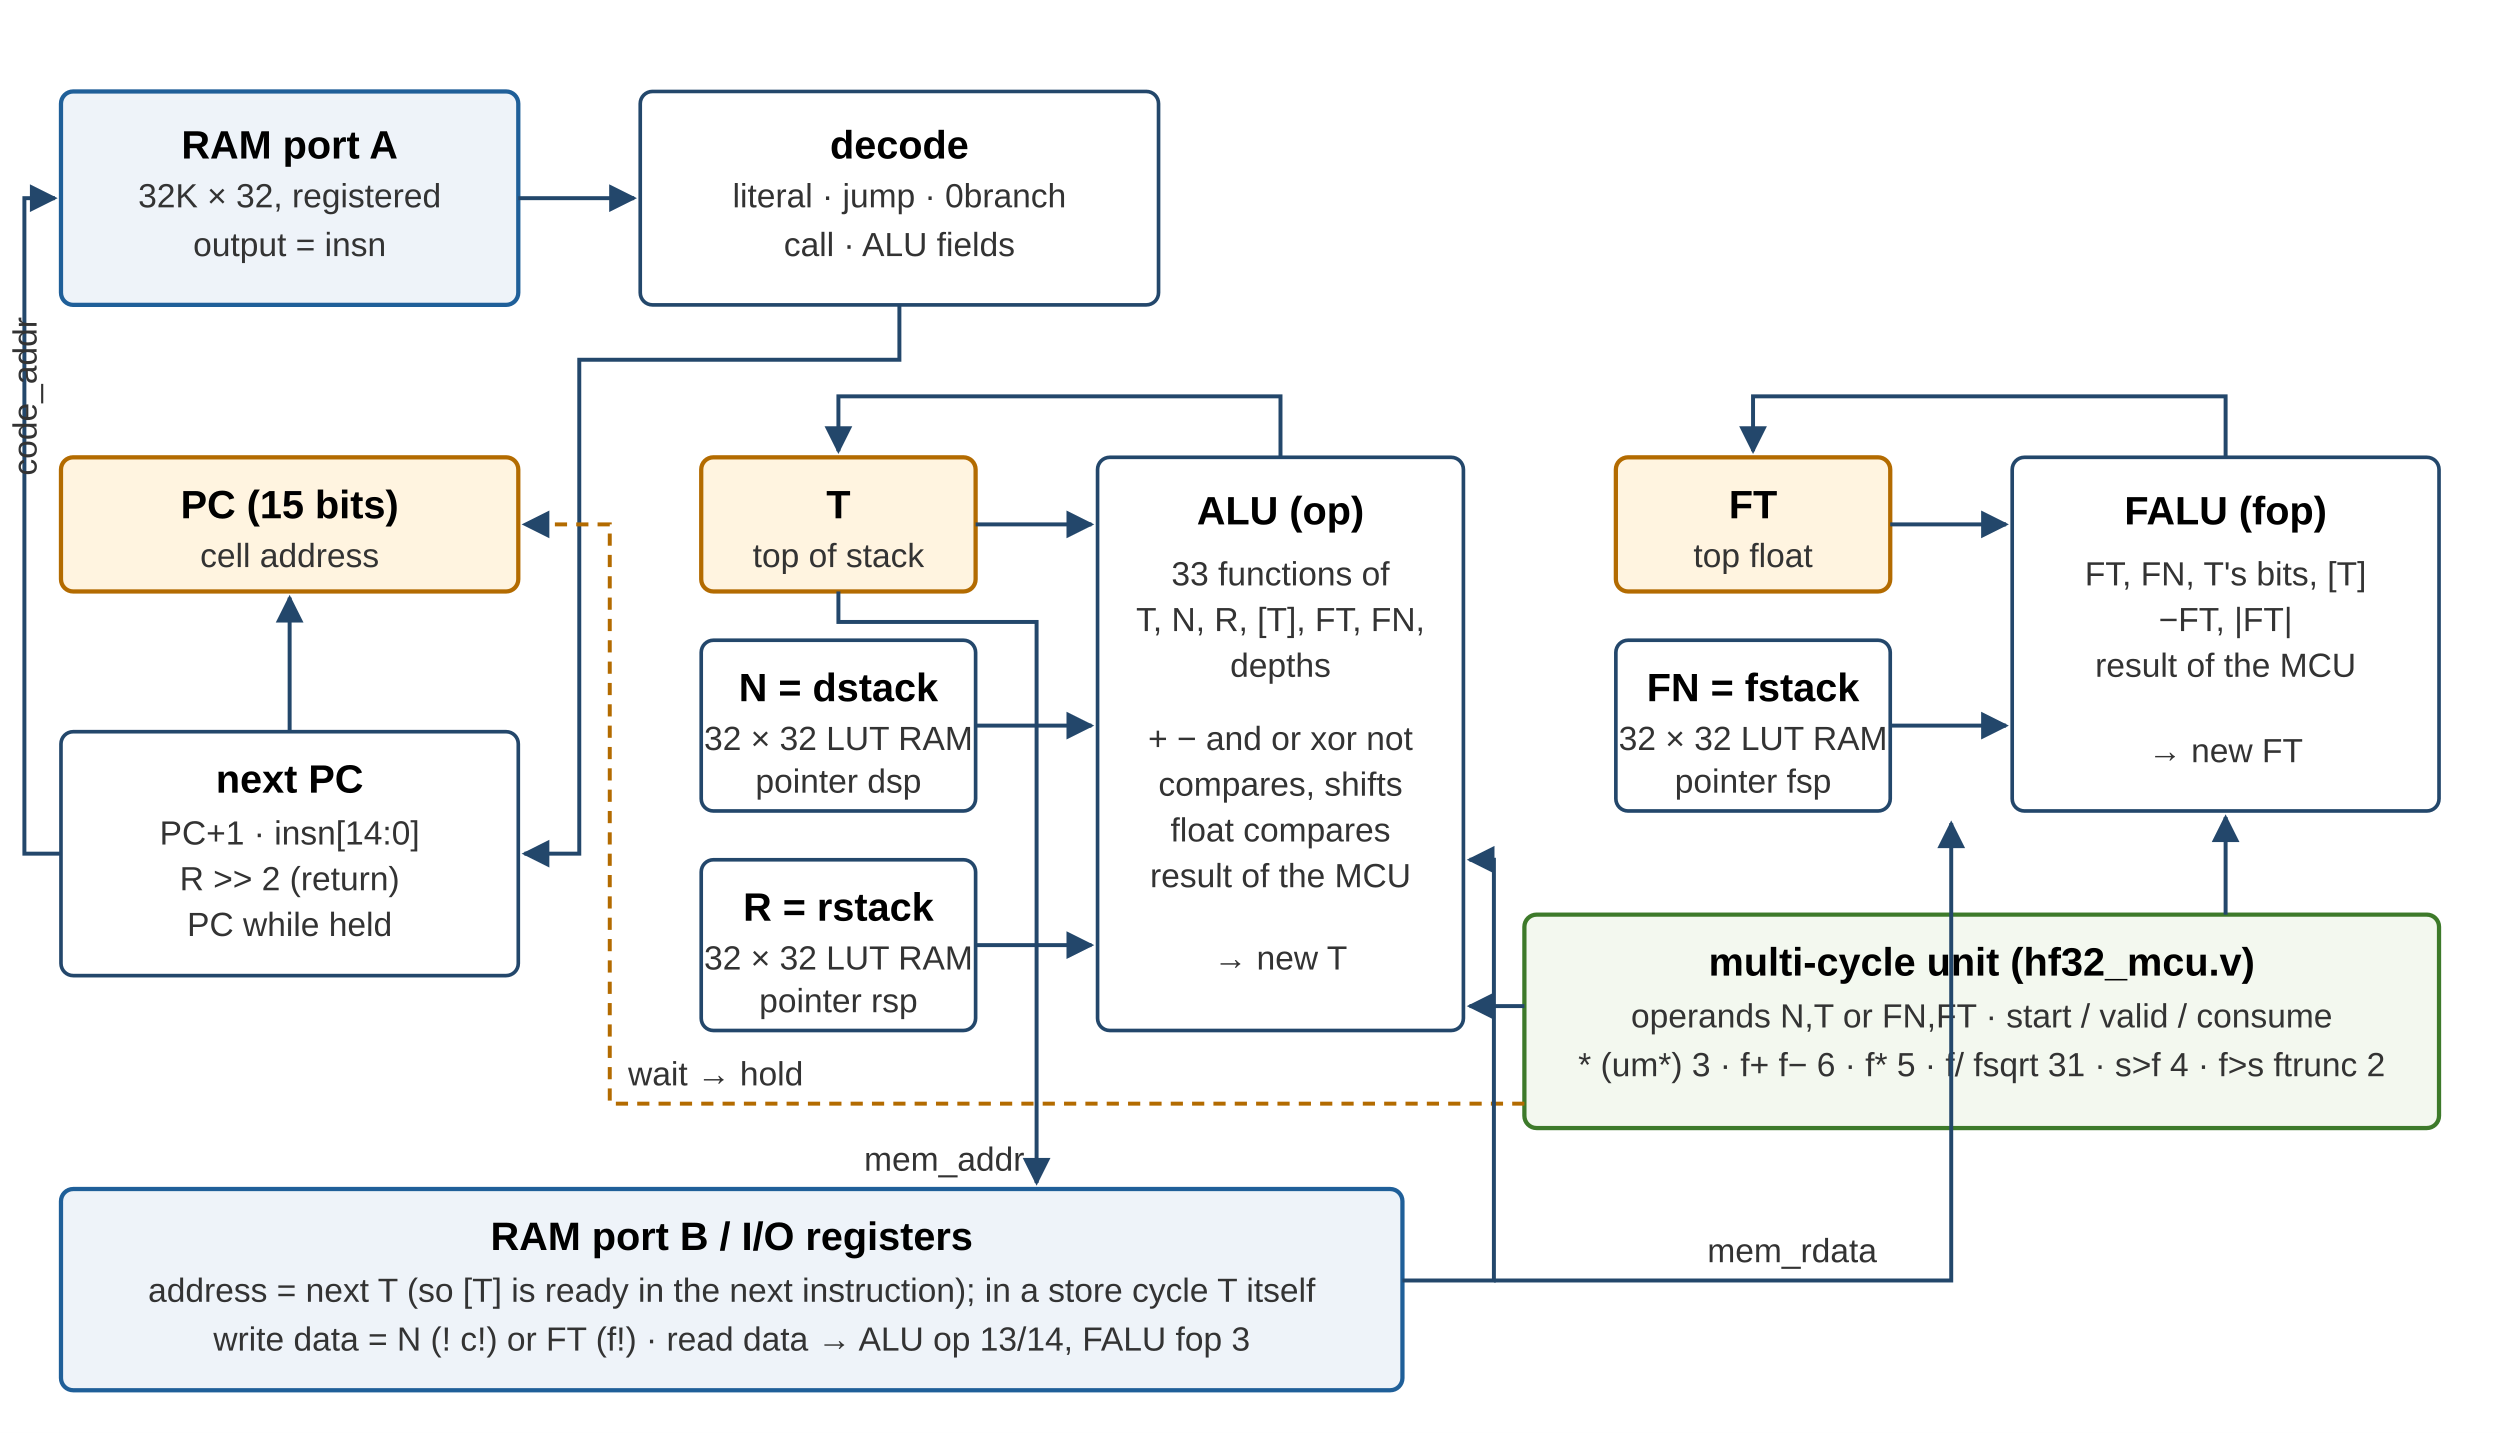
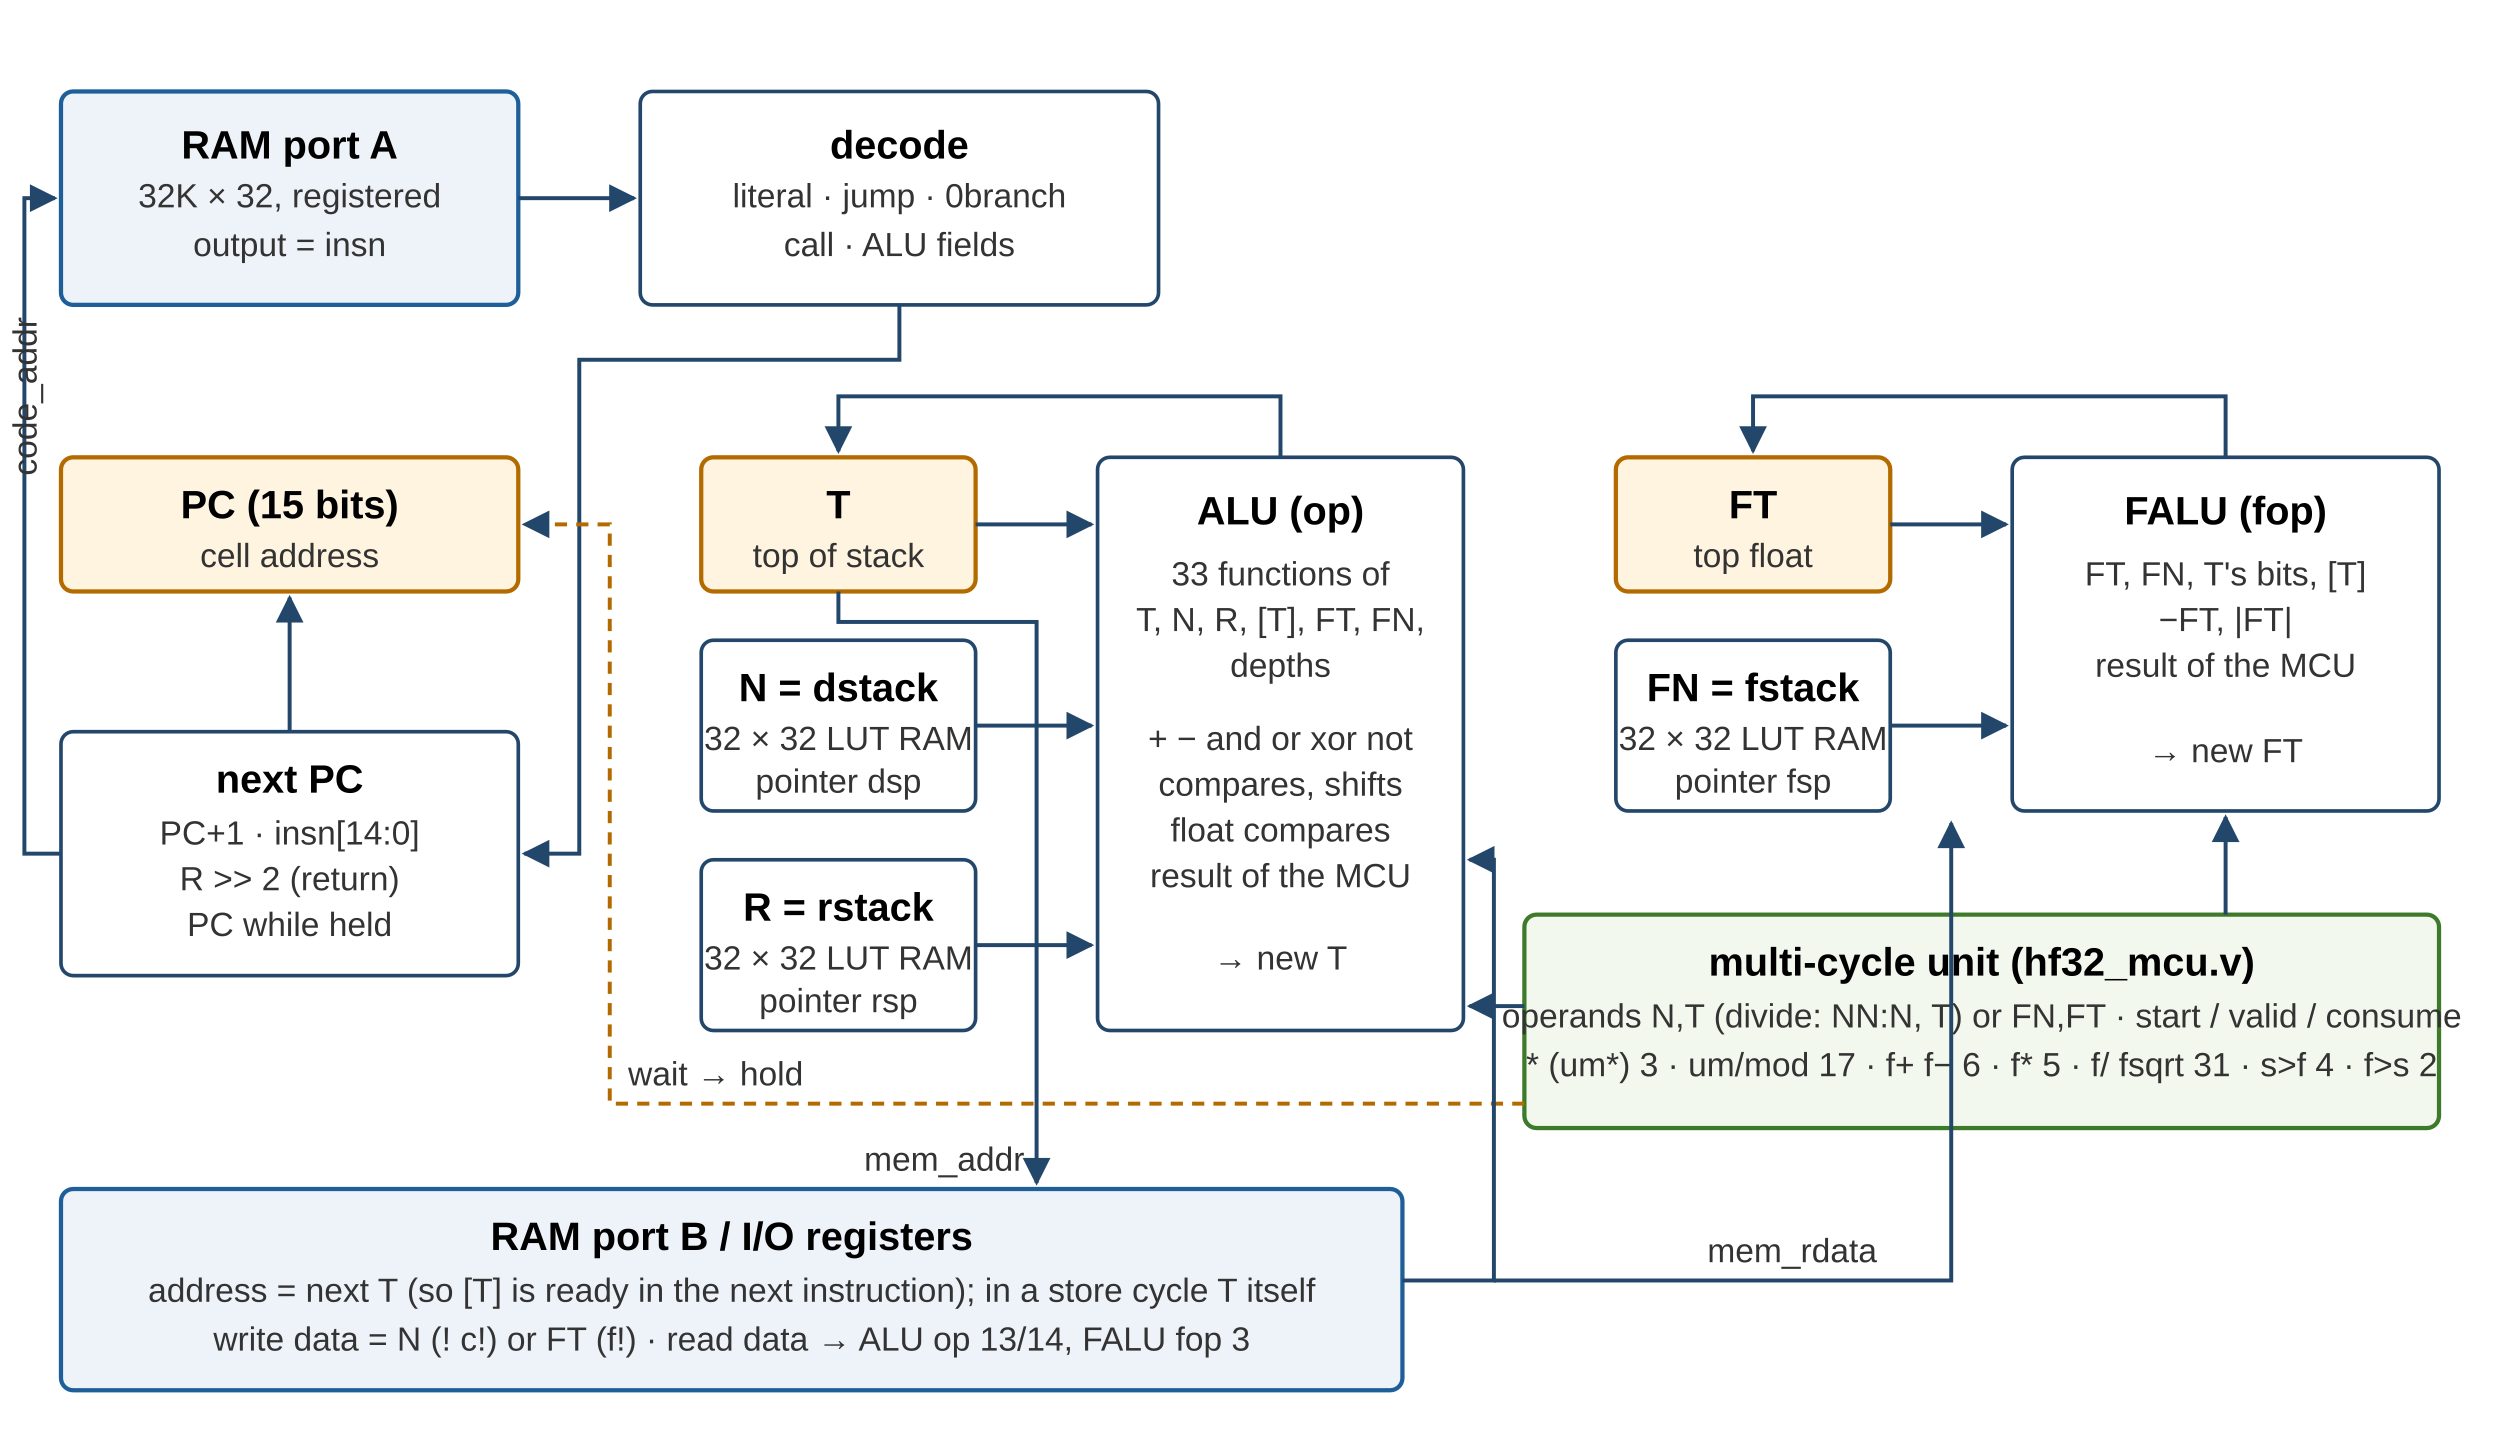
<svg xmlns="http://www.w3.org/2000/svg" viewBox="0 0 820 470" font-family="Segoe UI, Arial, sans-serif" font-size="12">
  <defs>
    <marker id="a" viewBox="0 0 10 10" refX="9" refY="5" markerWidth="7" markerHeight="7" orient="auto-start-reverse">
      <path d="M0,0 L10,5 L0,10 z" fill="#23476b" />
    </marker>
    <style>
      .box{fill:#fff;stroke:#23476b;stroke-width:1.2}
      .reg{fill:#fff4e0;stroke:#b36b00;stroke-width:1.4}
      .ram{fill:#eef3f9;stroke:#1f5f99;stroke-width:1.4}
      .fpu{fill:#f3f8ef;stroke:#3d7a2a;stroke-width:1.4}
      .t{font-weight:600;font-size:13px}
      .s{font-size:11px;fill:#333}
      .ln{stroke:#23476b;stroke-width:1.3;fill:none}
      .dl{stroke:#b36b00;stroke-width:1.3;fill:none;stroke-dasharray:4 3}
    </style>
  </defs>
  <rect width="820" height="470" fill="#fff" />
  <rect class="ram" x="20" y="30" width="150" height="70" rx="4" />
  <text class="t" x="95" y="52" text-anchor="middle">RAM port A</text>
  <text class="s" x="95" y="68" text-anchor="middle">32K × 32, registered</text>
  <text class="s" x="95" y="84" text-anchor="middle">output = insn</text>
  <rect class="reg" x="20" y="150" width="150" height="44" rx="4" />
  <text class="t" x="95" y="170" text-anchor="middle">PC (15 bits)</text>
  <text class="s" x="95" y="186" text-anchor="middle">cell address</text>
  <rect class="box" x="20" y="240" width="150" height="80" rx="4" />
  <text class="t" x="95" y="260" text-anchor="middle">next PC</text>
  <text class="s" x="95" y="277" text-anchor="middle">PC+1 · insn[14:0]</text>
  <text class="s" x="95" y="292" text-anchor="middle">R &gt;&gt; 2 (return)</text>
  <text class="s" x="95" y="307" text-anchor="middle">PC while held</text>
  <path class="ln" d="M95,240 L95,196" marker-end="url(#a)" />
  <path class="ln" d="M20,280 L8,280 L8,65 L18,65" marker-end="url(#a)" />
  <text class="s" x="12" y="130" transform="rotate(-90 12 130)" text-anchor="middle">code_addr</text>
  <rect class="box" x="210" y="30" width="170" height="70" rx="4" />
  <text class="t" x="295" y="52" text-anchor="middle">decode</text>
  <text class="s" x="295" y="68" text-anchor="middle">literal · jump · 0branch</text>
  <text class="s" x="295" y="84" text-anchor="middle">call · ALU fields</text>
  <path class="ln" d="M170,65 L208,65" marker-end="url(#a)" />
  <path class="ln" d="M295,100 L295,118 L190,118 L190,280 L172,280" marker-end="url(#a)" />
  <rect class="reg" x="230" y="150" width="90" height="44" rx="4" />
  <text class="t" x="275" y="170" text-anchor="middle">T</text>
  <text class="s" x="275" y="186" text-anchor="middle">top of stack</text>
  <rect class="box" x="230" y="210" width="90" height="56" rx="4" />
  <text class="t" x="275" y="230" text-anchor="middle">N = dstack</text>
  <text class="s" x="275" y="246" text-anchor="middle">32 × 32 LUT RAM</text>
  <text class="s" x="275" y="260" text-anchor="middle">pointer dsp</text>
  <rect class="box" x="230" y="282" width="90" height="56" rx="4" />
  <text class="t" x="275" y="302" text-anchor="middle">R = rstack</text>
  <text class="s" x="275" y="318" text-anchor="middle">32 × 32 LUT RAM</text>
  <text class="s" x="275" y="332" text-anchor="middle">pointer rsp</text>
  <rect class="box" x="360" y="150" width="120" height="188" rx="4" />
  <text class="t" x="420" y="172" text-anchor="middle">ALU (op)</text>
  <text class="s" x="420" y="192" text-anchor="middle">33 functions of</text>
  <text class="s" x="420" y="207" text-anchor="middle">T, N, R, [T], FT, FN,</text>
  <text class="s" x="420" y="222" text-anchor="middle">depths</text>
  <text class="s" x="420" y="246" text-anchor="middle">+ − and or xor not</text>
  <text class="s" x="420" y="261" text-anchor="middle">compares, shifts</text>
  <text class="s" x="420" y="276" text-anchor="middle">float compares</text>
  <text class="s" x="420" y="291" text-anchor="middle">result of the MCU</text>
  <text class="s" x="420" y="318" text-anchor="middle">→ new T</text>
  <path class="ln" d="M320,172 L358,172" marker-end="url(#a)" />
  <path class="ln" d="M320,238 L358,238" marker-end="url(#a)" />
  <path class="ln" d="M320,310 L358,310" marker-end="url(#a)" />
  <path class="ln" d="M420,150 L420,130 L275,130 L275,148" marker-end="url(#a)" />
  <rect class="reg" x="530" y="150" width="90" height="44" rx="4" />
  <text class="t" x="575" y="170" text-anchor="middle">FT</text>
  <text class="s" x="575" y="186" text-anchor="middle">top float</text>
  <rect class="box" x="530" y="210" width="90" height="56" rx="4" />
  <text class="t" x="575" y="230" text-anchor="middle">FN = fstack</text>
  <text class="s" x="575" y="246" text-anchor="middle">32 × 32 LUT RAM</text>
  <text class="s" x="575" y="260" text-anchor="middle">pointer fsp</text>
  <rect class="box" x="660" y="150" width="140" height="116" rx="4" />
  <text class="t" x="730" y="172" text-anchor="middle">FALU (fop)</text>
  <text class="s" x="730" y="192" text-anchor="middle">FT, FN, T's bits, [T]</text>
  <text class="s" x="730" y="207" text-anchor="middle">−FT, |FT|</text>
  <text class="s" x="730" y="222" text-anchor="middle">result of the MCU</text>
  <text class="s" x="730" y="250" text-anchor="middle">→ new FT</text>
  <path class="ln" d="M620,172 L658,172" marker-end="url(#a)" />
  <path class="ln" d="M620,238 L658,238" marker-end="url(#a)" />
  <path class="ln" d="M730,150 L730,130 L575,130 L575,148" marker-end="url(#a)" />
  <rect class="fpu" x="500" y="300" width="300" height="70" rx="4" />
  <text class="t" x="650" y="320" text-anchor="middle">multi-cycle unit (hf32_mcu.v)</text>
-   <text class="s" x="650" y="337" text-anchor="middle">operands N,T or FN,FT · start / valid / consume</text>
-   <text class="s" x="650" y="353" text-anchor="middle">* (um*) 3 · f+ f− 6 · f* 5 · f/ fsqrt 31 · s&gt;f 4 · f&gt;s ftrunc 2</text>
+   <text class="s" x="650" y="337" text-anchor="middle">operands N,T (divide: NN:N, T) or FN,FT · start / valid / consume</text>
+   <text class="s" x="650" y="353" text-anchor="middle">* (um*) 3 · um/mod 17 · f+ f− 6 · f* 5 · f/ fsqrt 31 · s&gt;f 4 · f&gt;s 2</text>
  <path class="ln" d="M500,330 L482,330" marker-end="url(#a)" />
  <path class="ln" d="M730,300 L730,268" marker-end="url(#a)" />
  <path class="dl" d="M500,362 L200,362 L200,172 L172,172" marker-end="url(#a)" />
  <text class="s" x="206" y="356" fill="#b36b00">wait → hold</text>
  <rect class="ram" x="20" y="390" width="440" height="66" rx="4" />
  <text class="t" x="240" y="410" text-anchor="middle">RAM port B / I/O registers</text>
  <text class="s" x="240" y="427" text-anchor="middle">address = next T (so [T] is ready in the next instruction); in a store cycle T itself</text>
  <text class="s" x="240" y="443" text-anchor="middle">write data = N (! c!) or FT (f!) · read data → ALU op 13/14, FALU fop 3</text>
  <path class="ln" d="M275,194 L275,204 L340,204 L340,388" marker-end="url(#a)" />
  <text class="s" x="336" y="384" text-anchor="end">mem_addr</text>
  <path class="ln" d="M460,420 L490,420 L490,282 L482,282" marker-end="url(#a)" />
  <path class="ln" d="M490,420 L640,420 L640,270" marker-end="url(#a)" />
  <text class="s" x="560" y="414">mem_rdata</text>
</svg>
